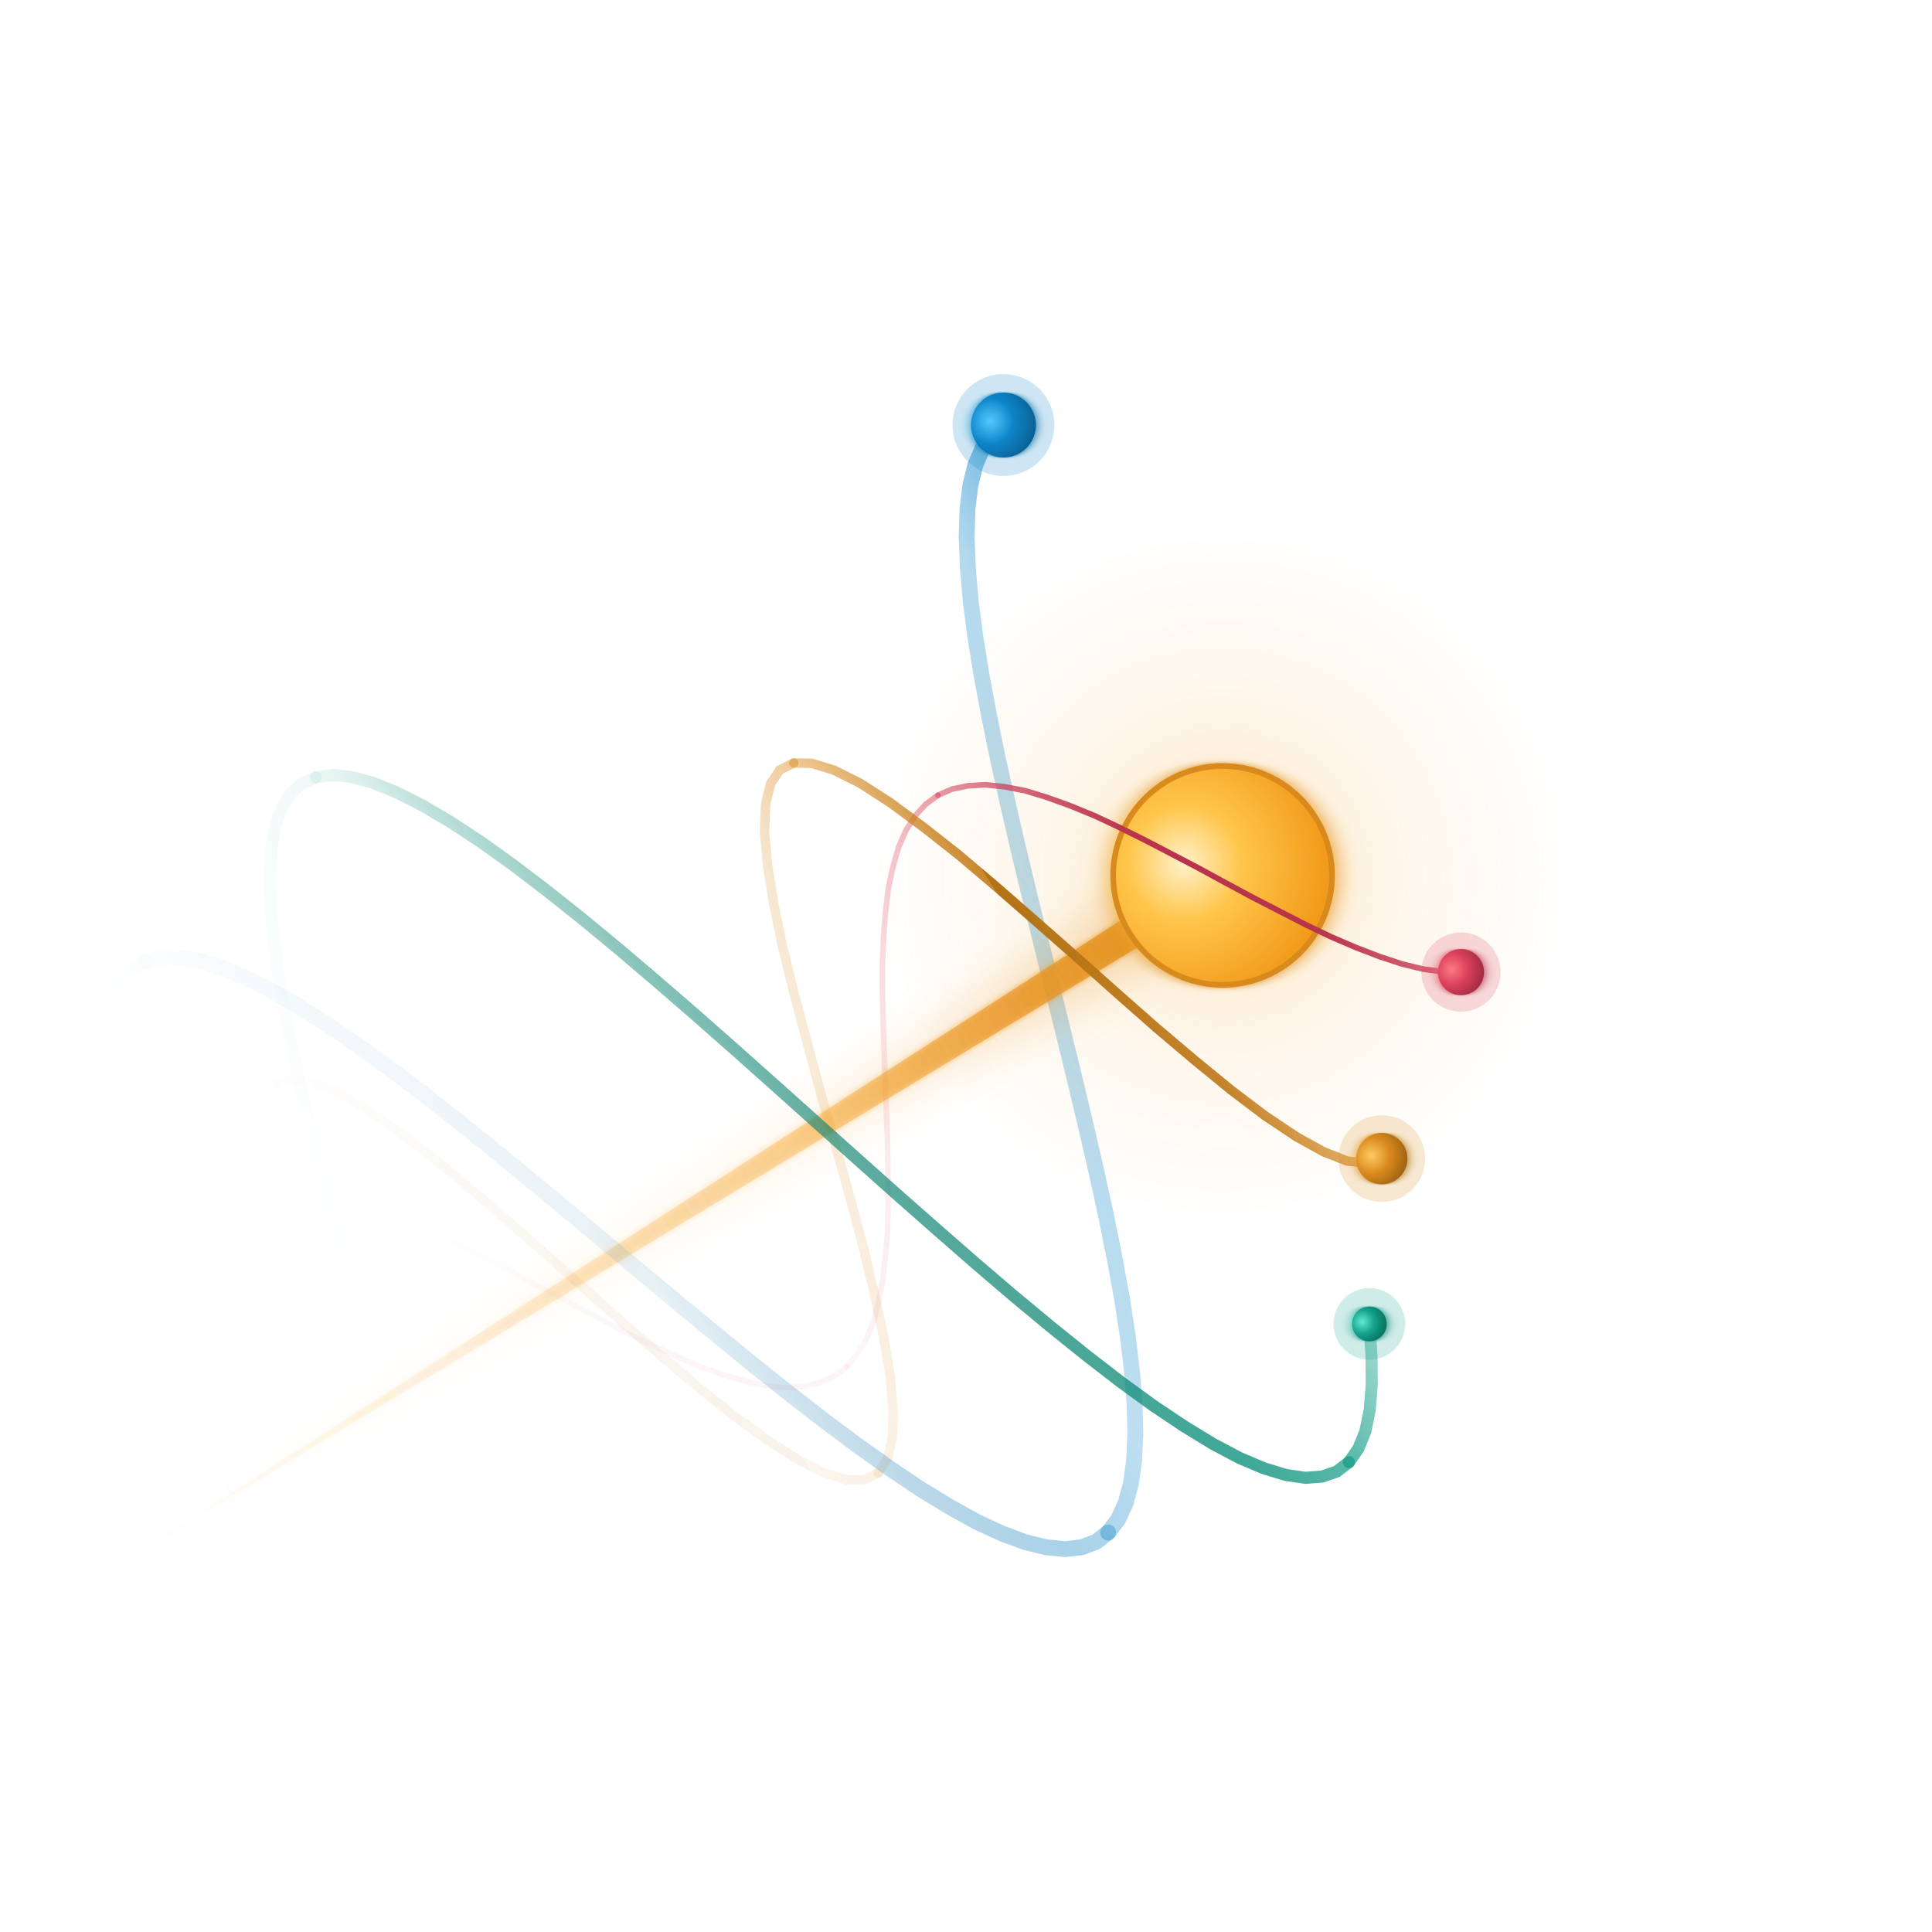
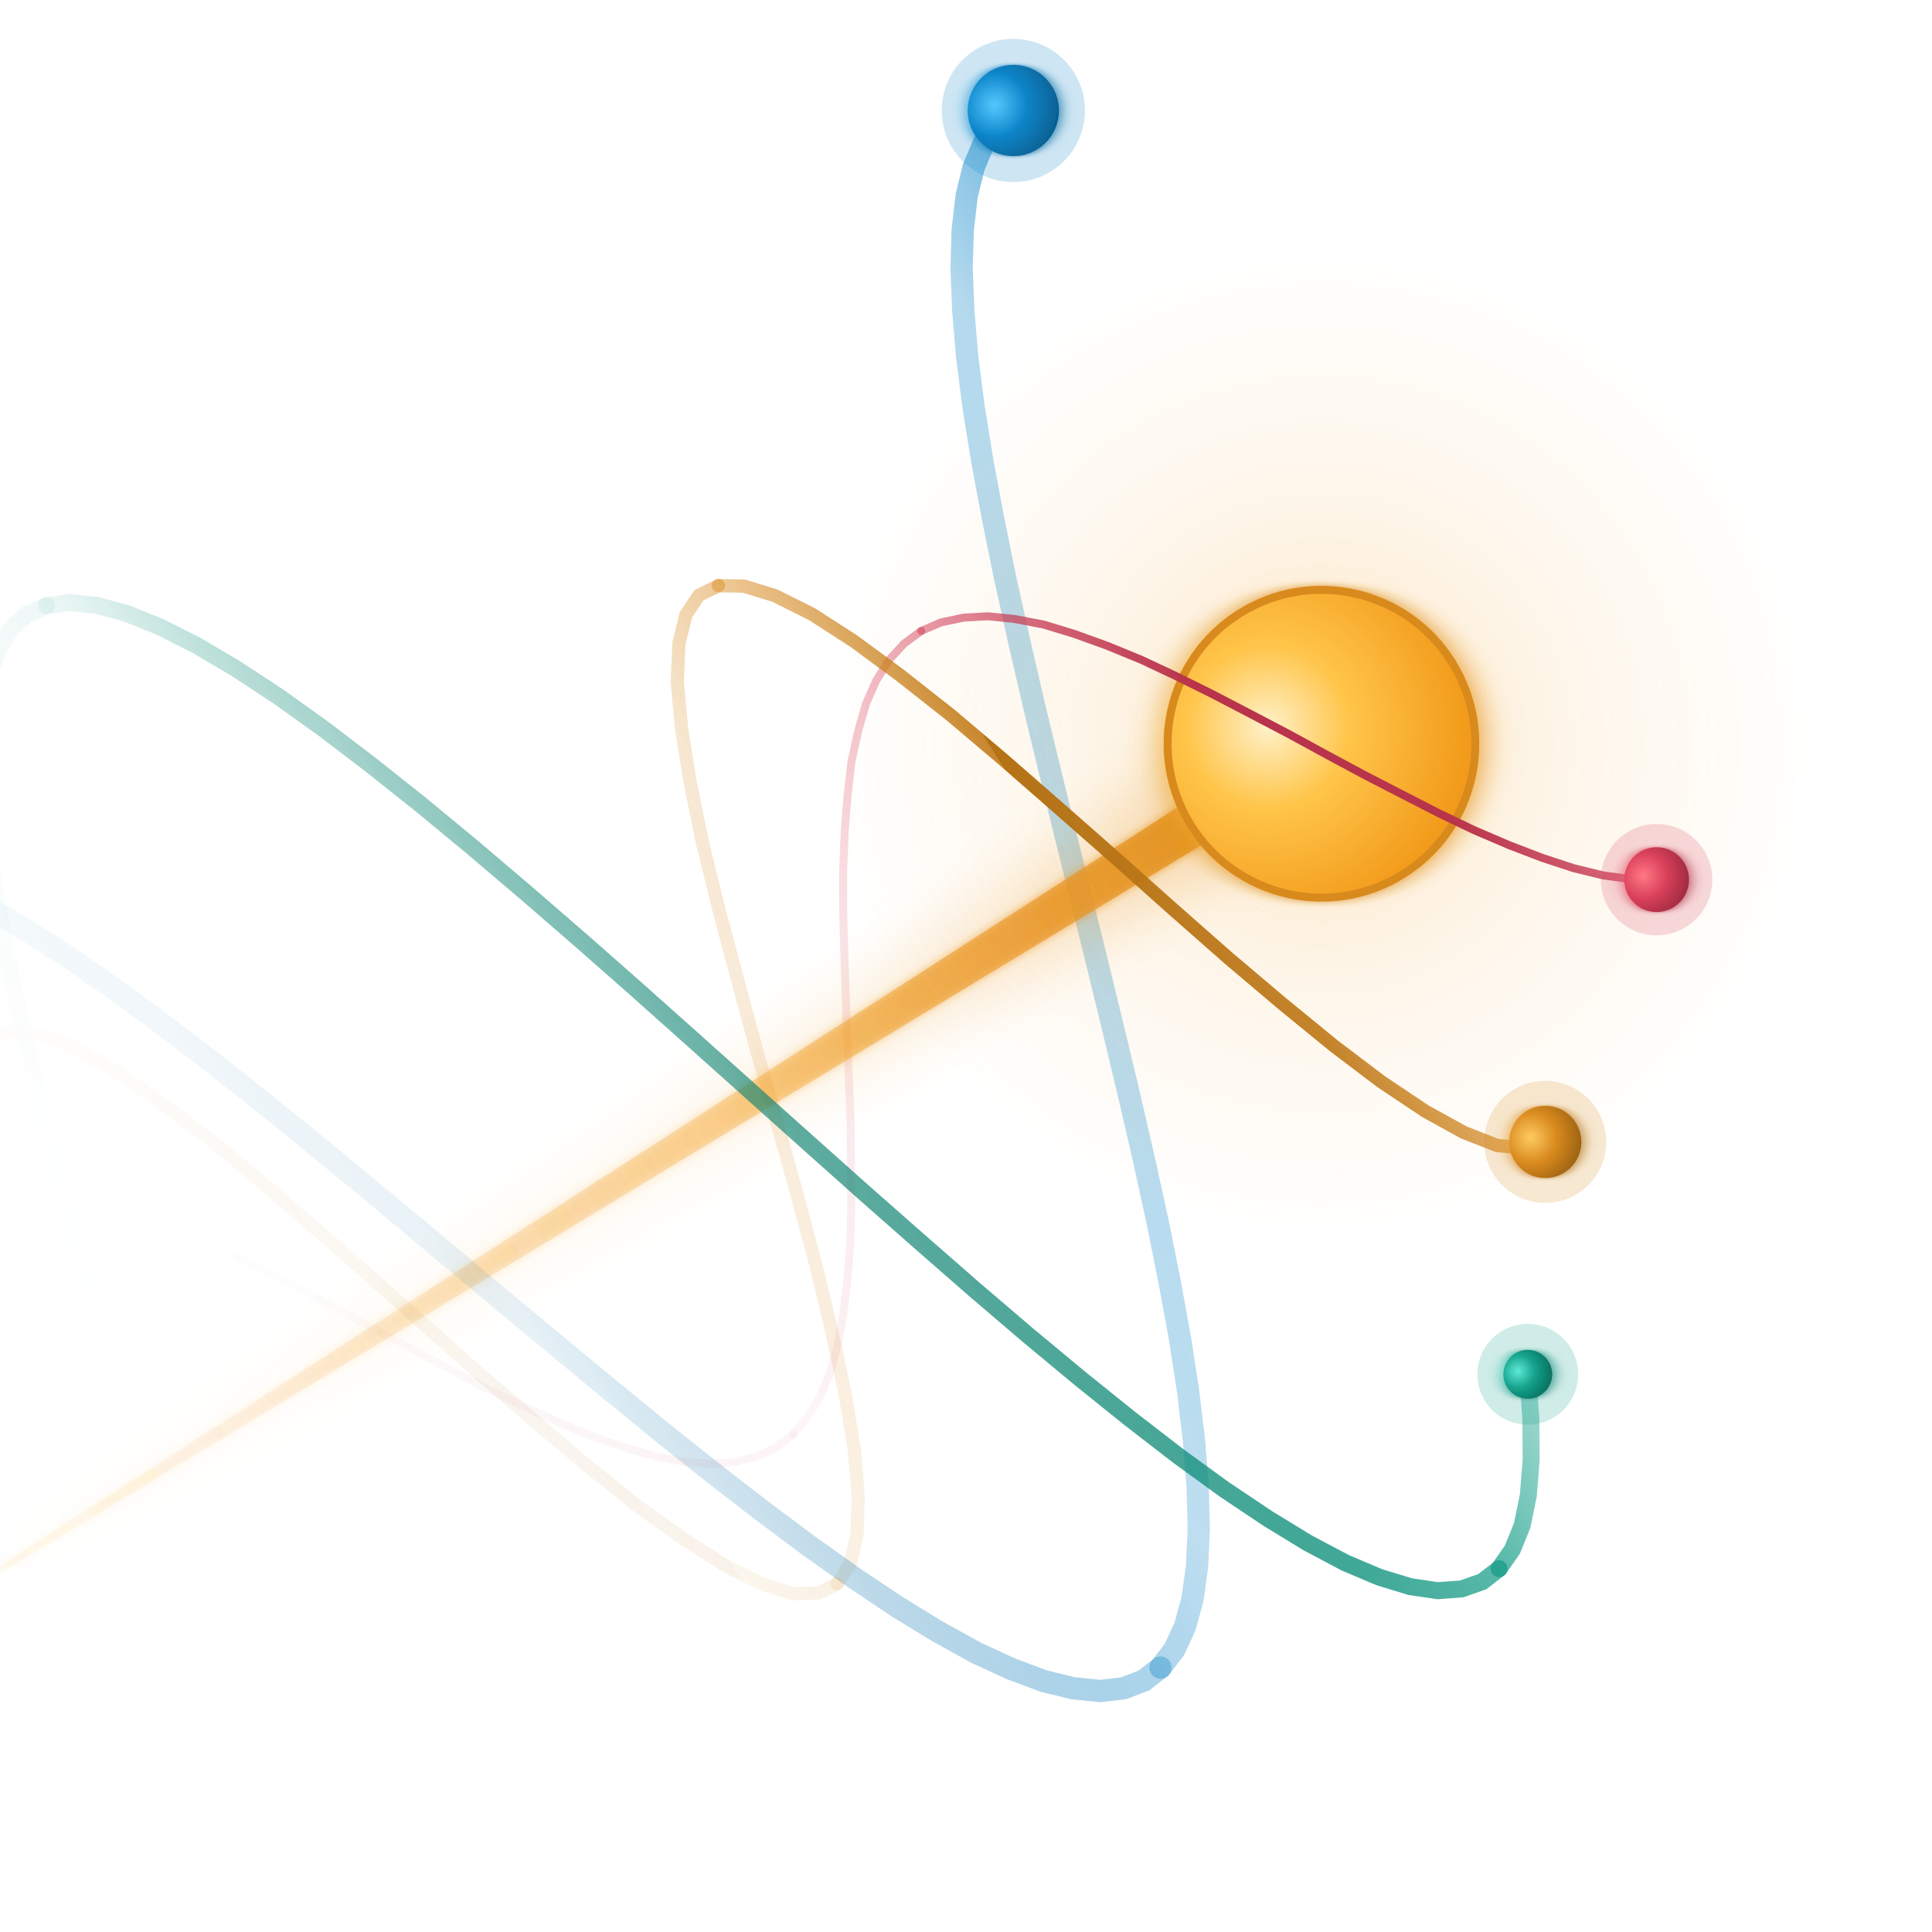
<svg xmlns="http://www.w3.org/2000/svg" width="512" height="512" aria-label="Commit Trail logo" viewBox="0 0 512 512">
  <defs>
    <linearGradient id="ts" x1="-340" x2="0" y1="0" y2="0" gradientUnits="userSpaceOnUse">
      <stop offset="0" stop-color="#f5a52c" stop-opacity="0" />
      <stop offset=".3" stop-color="#f5a52c" stop-opacity=".1" />
      <stop offset=".6" stop-color="#f5a52c" stop-opacity=".3" />
      <stop offset=".8" stop-color="#e9931f" stop-opacity=".6" />
      <stop offset="1" stop-color="#d98a1e" stop-opacity=".9" />
    </linearGradient>
    <linearGradient id="gab" x1="-270" x2="14" y1="0" y2="0" gradientUnits="userSpaceOnUse">
      <stop offset="0" stop-color="#0b84c8" stop-opacity=".5" />
      <stop offset=".1" stop-color="#0979b7" stop-opacity=".8" />
      <stop offset=".3" stop-color="#086ea7" />
      <stop offset=".4" stop-color="#0871ac" stop-opacity=".9" />
      <stop offset=".5" stop-color="#0a80c2" stop-opacity=".7" />
      <stop offset=".6" stop-color="#0b84c8" stop-opacity=".4" />
      <stop offset=".8" stop-color="#0b84c8" stop-opacity=".3" />
      <stop offset=".9" stop-color="#0b84c8" stop-opacity=".3" />
      <stop offset="1" stop-color="#0b84c8" stop-opacity=".6" />
    </linearGradient>
    <linearGradient id="gfb" x1="-270" x2="14" y1="0" y2="0" gradientUnits="userSpaceOnUse">
      <stop offset="0" stop-color="#fff" stop-opacity="0" />
      <stop offset=".3" stop-color="#fff" stop-opacity=".1" />
      <stop offset=".5" stop-color="#fff" stop-opacity=".5" />
      <stop offset=".8" stop-color="#fff" />
      <stop offset="1" stop-color="#fff" />
    </linearGradient>
    <linearGradient id="gaa" x1="-250" x2="-4" y1="0" y2="0" gradientUnits="userSpaceOnUse">
      <stop offset="0" stop-color="#d98a1e" stop-opacity=".5" />
      <stop offset=".1" stop-color="#c77e19" stop-opacity=".8" />
      <stop offset=".2" stop-color="#b57215" />
      <stop offset=".3" stop-color="#b97516" stop-opacity=".9" />
      <stop offset=".3" stop-color="#d1851c" stop-opacity=".7" />
      <stop offset=".4" stop-color="#d98a1e" stop-opacity=".4" />
      <stop offset=".5" stop-color="#d98a1e" stop-opacity=".3" />
      <stop offset=".6" stop-color="#d98a1e" stop-opacity=".3" />
      <stop offset=".7" stop-color="#d98a1e" stop-opacity=".6" />
      <stop offset=".8" stop-color="#c17a18" stop-opacity=".9" />
      <stop offset=".8" stop-color="#b47215" />
      <stop offset=".9" stop-color="#be7817" stop-opacity=".9" />
      <stop offset="1" stop-color="#d98a1e" stop-opacity=".6" />
    </linearGradient>
    <linearGradient id="gfa" x1="-250" x2="-4" y1="0" y2="0" gradientUnits="userSpaceOnUse">
      <stop offset="0" stop-color="#fff" stop-opacity="0" />
      <stop offset=".3" stop-color="#fff" stop-opacity=".1" />
      <stop offset=".5" stop-color="#fff" stop-opacity=".5" />
      <stop offset=".8" stop-color="#fff" />
      <stop offset="1" stop-color="#fff" />
    </linearGradient>
    <linearGradient id="gac" x1="-230" x2="40" y1="0" y2="0" gradientUnits="userSpaceOnUse">
      <stop offset="0" stop-color="#bc354d" stop-opacity=".9" />
      <stop offset=".1" stop-color="#b6334a" />
      <stop offset=".2" stop-color="#c63851" stop-opacity=".8" />
      <stop offset=".3" stop-color="#d9405a" stop-opacity=".5" />
      <stop offset=".4" stop-color="#d9405a" stop-opacity=".3" />
      <stop offset=".5" stop-color="#d9405a" stop-opacity=".3" />
      <stop offset=".6" stop-color="#d9405a" stop-opacity=".5" />
      <stop offset=".7" stop-color="#cb3b54" stop-opacity=".8" />
      <stop offset=".8" stop-color="#b8334b" />
      <stop offset=".9" stop-color="#b8344b" />
      <stop offset="1" stop-color="#ce3b55" stop-opacity=".7" />
    </linearGradient>
    <linearGradient id="gfc" x1="-230" x2="40" y1="0" y2="0" gradientUnits="userSpaceOnUse">
      <stop offset="0" stop-color="#fff" stop-opacity="0" />
      <stop offset=".3" stop-color="#fff" stop-opacity=".1" />
      <stop offset=".5" stop-color="#fff" stop-opacity=".5" />
      <stop offset=".8" stop-color="#fff" />
      <stop offset="1" stop-color="#fff" />
    </linearGradient>
    <linearGradient id="gam" x1="-262" x2="-30" y1="0" y2="0" gradientUnits="userSpaceOnUse">
      <stop offset="0" stop-color="#13a08a" stop-opacity=".3" />
      <stop offset=".1" stop-color="#13a08a" stop-opacity=".3" />
      <stop offset=".3" stop-color="#13a08a" stop-opacity=".6" />
      <stop offset=".4" stop-color="#0f8c79" stop-opacity=".9" />
      <stop offset=".6" stop-color="#0e8270" />
      <stop offset=".7" stop-color="#0f8975" stop-opacity=".9" />
      <stop offset=".9" stop-color="#129c86" stop-opacity=".7" />
      <stop offset="1" stop-color="#13a08a" stop-opacity=".4" />
    </linearGradient>
    <linearGradient id="gfm" x1="-262" x2="-30" y1="0" y2="0" gradientUnits="userSpaceOnUse">
      <stop offset="0" stop-color="#fff" stop-opacity="0" />
      <stop offset=".3" stop-color="#fff" stop-opacity=".1" />
      <stop offset=".5" stop-color="#fff" stop-opacity=".5" />
      <stop offset=".8" stop-color="#fff" />
      <stop offset="1" stop-color="#fff" />
    </linearGradient>
    <radialGradient id="sun" cx="38%" cy="36%" r="66%">
      <stop offset="0" stop-color="#fff1c9" />
      <stop offset=".4" stop-color="#ffc54a" />
      <stop offset="1" stop-color="#f29a1a" />
    </radialGradient>
    <radialGradient id="sg">
      <stop offset="0" stop-color="#f5a52c" stop-opacity=".3" />
      <stop offset=".5" stop-color="#f5a52c" stop-opacity=".1" />
      <stop offset="1" stop-color="#f5a52c" stop-opacity="0" />
    </radialGradient>
    <radialGradient id="db" cx="36%" cy="34%" r="72%">
      <stop offset="0" stop-color="#55c8ff" />
      <stop offset=".5" stop-color="#0b84c8" />
      <stop offset="1" stop-color="#065f91" />
    </radialGradient>
    <radialGradient id="da" cx="36%" cy="34%" r="72%">
      <stop offset="0" stop-color="#ffca61" />
      <stop offset=".5" stop-color="#d98a1e" />
      <stop offset="1" stop-color="#9c6210" />
    </radialGradient>
    <radialGradient id="dc" cx="36%" cy="34%" r="72%">
      <stop offset="0" stop-color="#ff7884" />
      <stop offset=".5" stop-color="#d9405a" />
      <stop offset="1" stop-color="#9e2a40" />
    </radialGradient>
    <radialGradient id="dm" cx="36%" cy="34%" r="72%">
      <stop offset="0" stop-color="#5eead4" />
      <stop offset=".5" stop-color="#13a08a" />
      <stop offset="1" stop-color="#0b6f5f" />
    </radialGradient>
    <mask id="mkb" width="324" height="304" x="-290" y="-152" maskUnits="userSpaceOnUse">
      <path fill="url(#gfb)" d="M-270-144H14v288h-284z" />
    </mask>
    <mask id="mka" width="286" height="212" x="-270" y="-106" maskUnits="userSpaceOnUse">
      <path fill="url(#gfa)" d="M-250-98H-4V98h-246z" />
    </mask>
    <mask id="mkc" width="310" height="156" x="-250" y="-78" maskUnits="userSpaceOnUse">
      <path fill="url(#gfc)" d="M-230-70H40V70h-270z" />
    </mask>
    <mask id="mkm" width="272" height="340" x="-282" y="-170" maskUnits="userSpaceOnUse">
      <path fill="url(#gfm)" d="M-262-162h232v324h-232z" />
    </mask>
    <filter id="glow" width="200%" height="200%" x="-50%" y="-50%">
      <feGaussianBlur result="b" stdDeviation="2.2" />
      <feMerge>
        <feMergeNode in="b" />
        <feMergeNode in="SourceGraphic" />
      </feMerge>
    </filter>
    <filter id="soft" width="200%" height="200%" x="-50%" y="-50%">
      <feGaussianBlur result="b" stdDeviation="1" />
      <feMerge>
        <feMergeNode in="b" />
        <feMergeNode in="SourceGraphic" />
      </feMerge>
    </filter>
    <filter id="haze" width="140%" height="700%" x="-20%" y="-300%">
      <feGaussianBlur stdDeviation="6" />
    </filter>
  </defs>
-   <g fill="none" stroke-linecap="round" transform="translate(324 232) rotate(-32)">
+   <g fill="none" stroke-linecap="round" transform="translate(350.2 197.1) rotate(-32) scale(1.406)">
    <g mask="url(#mkb)">
      <g>
        <path stroke="url(#gab)" stroke-width="4.2" d="m-270-125.5 4-3.3 4-2.1 4-1 4 .1" />
        <path stroke="url(#gab)" stroke-width="4.2" d="m-118 131.6 4-1.5 4-2.6 4-3.7 4-4.8 4-5.8 4-6.8 4-7.7 4-8.5 4-9.3 4-10.1 4-10.6 4-11.2 4-11.6 4-11.9 4-12.1 4-12.2 4-12.3 4-12.1 4-12 4-11.6 4-11.3 4-10.7 4-10.2 4-9.5 4-8.7 4-7.8 4-7 4-6 4-5 4-3.9 4-2.8 4-1.7 4-.6" />
      </g>
    </g>
    <g mask="url(#mka)">
      <g>
        <path stroke="url(#gaa)" stroke-width="2.5" d="m-250-81.8 4-3.2 4.1-1" />
        <path stroke="url(#gaa)" stroke-width="2.5" d="m-161.3 85.9 4.1-1.9 4-4 4-6 4.1-8 4-9.6 4-11 4.1-12.2 4-13 4-13.6 4-13.7 4.1-13.5 4-13 4-12.2 4.1-11 4-9.5 4-7.9 4.1-6 4-3.9 4-1.8 4.1.4" />
      </g>
    </g>
    <g mask="url(#mkc)">
      <g>
        <path stroke="url(#gac)" stroke-width="1.5" d="m-153.4 57.6 4-1.3 4-2 4.1-2.9 4-3.7 4-4.4 4-5 4.1-5.5 4-6.1 4-6.5 4.1-6.7 4-7 4-7 4.1-7.1 4-6.9 4-6.8 4-6.4 4.1-6 4-5.4 4-5 4.1-4.2 4-3.6 4-2.7 4.1-2 4-1.1 4-.3" />
      </g>
    </g>
    <g mask="url(#mkm)">
      <g>
        <path stroke="url(#gam)" stroke-width="3.2" d="m-262 0 4-13.8 4-13.7 4-13.4 4-13.1 4-12.6 4-12.1 4-11.4 4-10.7 4-9.8 4-8.8 4-7.9 4-6.7 4-5.6 4-4.5 4-3.2 4-2 4-.7 4 .6" />
        <path stroke="url(#gam)" stroke-width="3.2" d="m-54 149.6 4-1.7 4-2.9 4-4.2 4-5.4 4-6.5 4-7.5" />
      </g>
    </g>
    <path fill="url(#ts)" d="m-340 0 330-11v22Z" filter="url(#haze)" opacity=".3" />
    <path fill="url(#ts)" d="M-340 0-8-4.5v9Z" filter="url(#soft)" />
    <circle r="92" fill="url(#sg)" />
    <circle r="29" fill="url(#sun)" stroke="#d98a1e" stroke-width="1.5" filter="url(#glow)" />
    <g mask="url(#mkb)">
      <g>
        <path stroke="url(#gab)" stroke-width="4.2" d="m-254-131.8 4 1.3 4 2.4 4 3.5 4 4.6 4 5.6 4 6.6 4 7.5 4 8.4 4 9.2 4 9.9 4 10.5 4 11.1 4 11.5 4 11.9 4 12.1 4 12.2 4 12.3 4 12.1 4 12 4 11.8 4 11.3 4 10.8 4 10.3 4 9.6 4 8.9 4 8 4 7.2 4 6.1 4 5.2 4 4.1 4 3.1 4 1.9 4 .8 4-.4" />
      </g>
    </g>
    <circle cx="14" cy="-132" r="13.5" fill="#0b84c8" opacity=".2" />
    <circle cx="14" cy="-132" r="8.6" fill="url(#db)" filter="url(#soft)" />
    <g mask="url(#mka)">
      <g>
        <path stroke="url(#gaa)" stroke-width="2.5" d="m-241.9-86 4 1.2 4 3.3 4.1 5.4 4 7.3 4 9.1 4.1 10.6 4 11.8 4 12.8 4.1 13.5 4 13.7 4 13.6 4.1 13.2 4 12.5 4 11.4 4.1 10 4 8.4 4 6.6 4.1 4.7 4 2.4 4 .4" />
        <path stroke="url(#gaa)" stroke-width="2.5" d="m-80.6-85.5 4 2.6 4 4.6 4.1 6.7 4 8.5 4 10.1 4.1 11.4 4 12.5 4 13.2 4.1 13.7 4 13.7 4 13.4 4.1 12.8 4 11.8 4 10.5 4.1 9.1 4 7.2 4 5.4 4.1 3.2 4 1.1" />
      </g>
    </g>
    <circle cx="-4" cy="86" r="11.5" fill="#d98a1e" opacity=".2" />
    <circle cx="-4" cy="86" r="6.8" fill="url(#da)" filter="url(#soft)" />
    <g mask="url(#mkc)">
      <g>
        <path stroke="url(#gac)" stroke-width="1.5" d="m-230-34.1 4 6 4.1 6.3 4 6.7 4 7 4 7 4.1 7.1 4 6.9 4 6.8 4.1 6.5 4 6.1 4 5.6 4.1 5.1 4 4.4 4 3.7 4 3 4.1 2.1 4 1.3 4 .5 4.1-.4" />
        <path stroke="url(#gac)" stroke-width="1.5" d="m-52.7-58 4 .6 4.1 1.5 4 2.2 4 3.1 4.1 3.8 4 4.6 4 5.1 4.1 5.7 4 6.2 4 6.5 4 6.8 4.1 7 4 7.1 4 7 4.1 6.9 4 6.7 4 6.3 4.1 5.9 4 5.3 4 4.8 4 4.1 4.1 3.4 4 2.6" />
      </g>
    </g>
    <circle cx="40" cy="55.2" r="10.5" fill="#d9405a" opacity=".2" />
    <circle cx="40" cy="55.2" r="6.1" fill="url(#dc)" filter="url(#soft)" />
    <g mask="url(#mkm)">
      <g>
        <path stroke="url(#gam)" stroke-width="3.2" d="m-190-149.4 4 1.8 4 3.1 4 4.3 4 5.5 4 6.6 4 7.7 4 8.7 4 9.7 4 10.6 4 11.3 4 12 4 12.6 4 13 4 13.4 4 13.7 4 13.8 4 13.8 4 13.7 4 13.4 4 13.2 4 12.7 4 12.1 4 11.5 4 10.8 4 9.9 4 8.9 4 8 4 6.9 4 5.7 4 4.6 4 3.4 4 2.1 4 .9 4-.4" />
      </g>
    </g>
    <circle cx="-30" cy="121.4" r="9.5" fill="#13a08a" opacity=".2" />
    <circle cx="-30" cy="121.4" r="4.6" fill="url(#dm)" filter="url(#soft)" />
  </g>
</svg>
